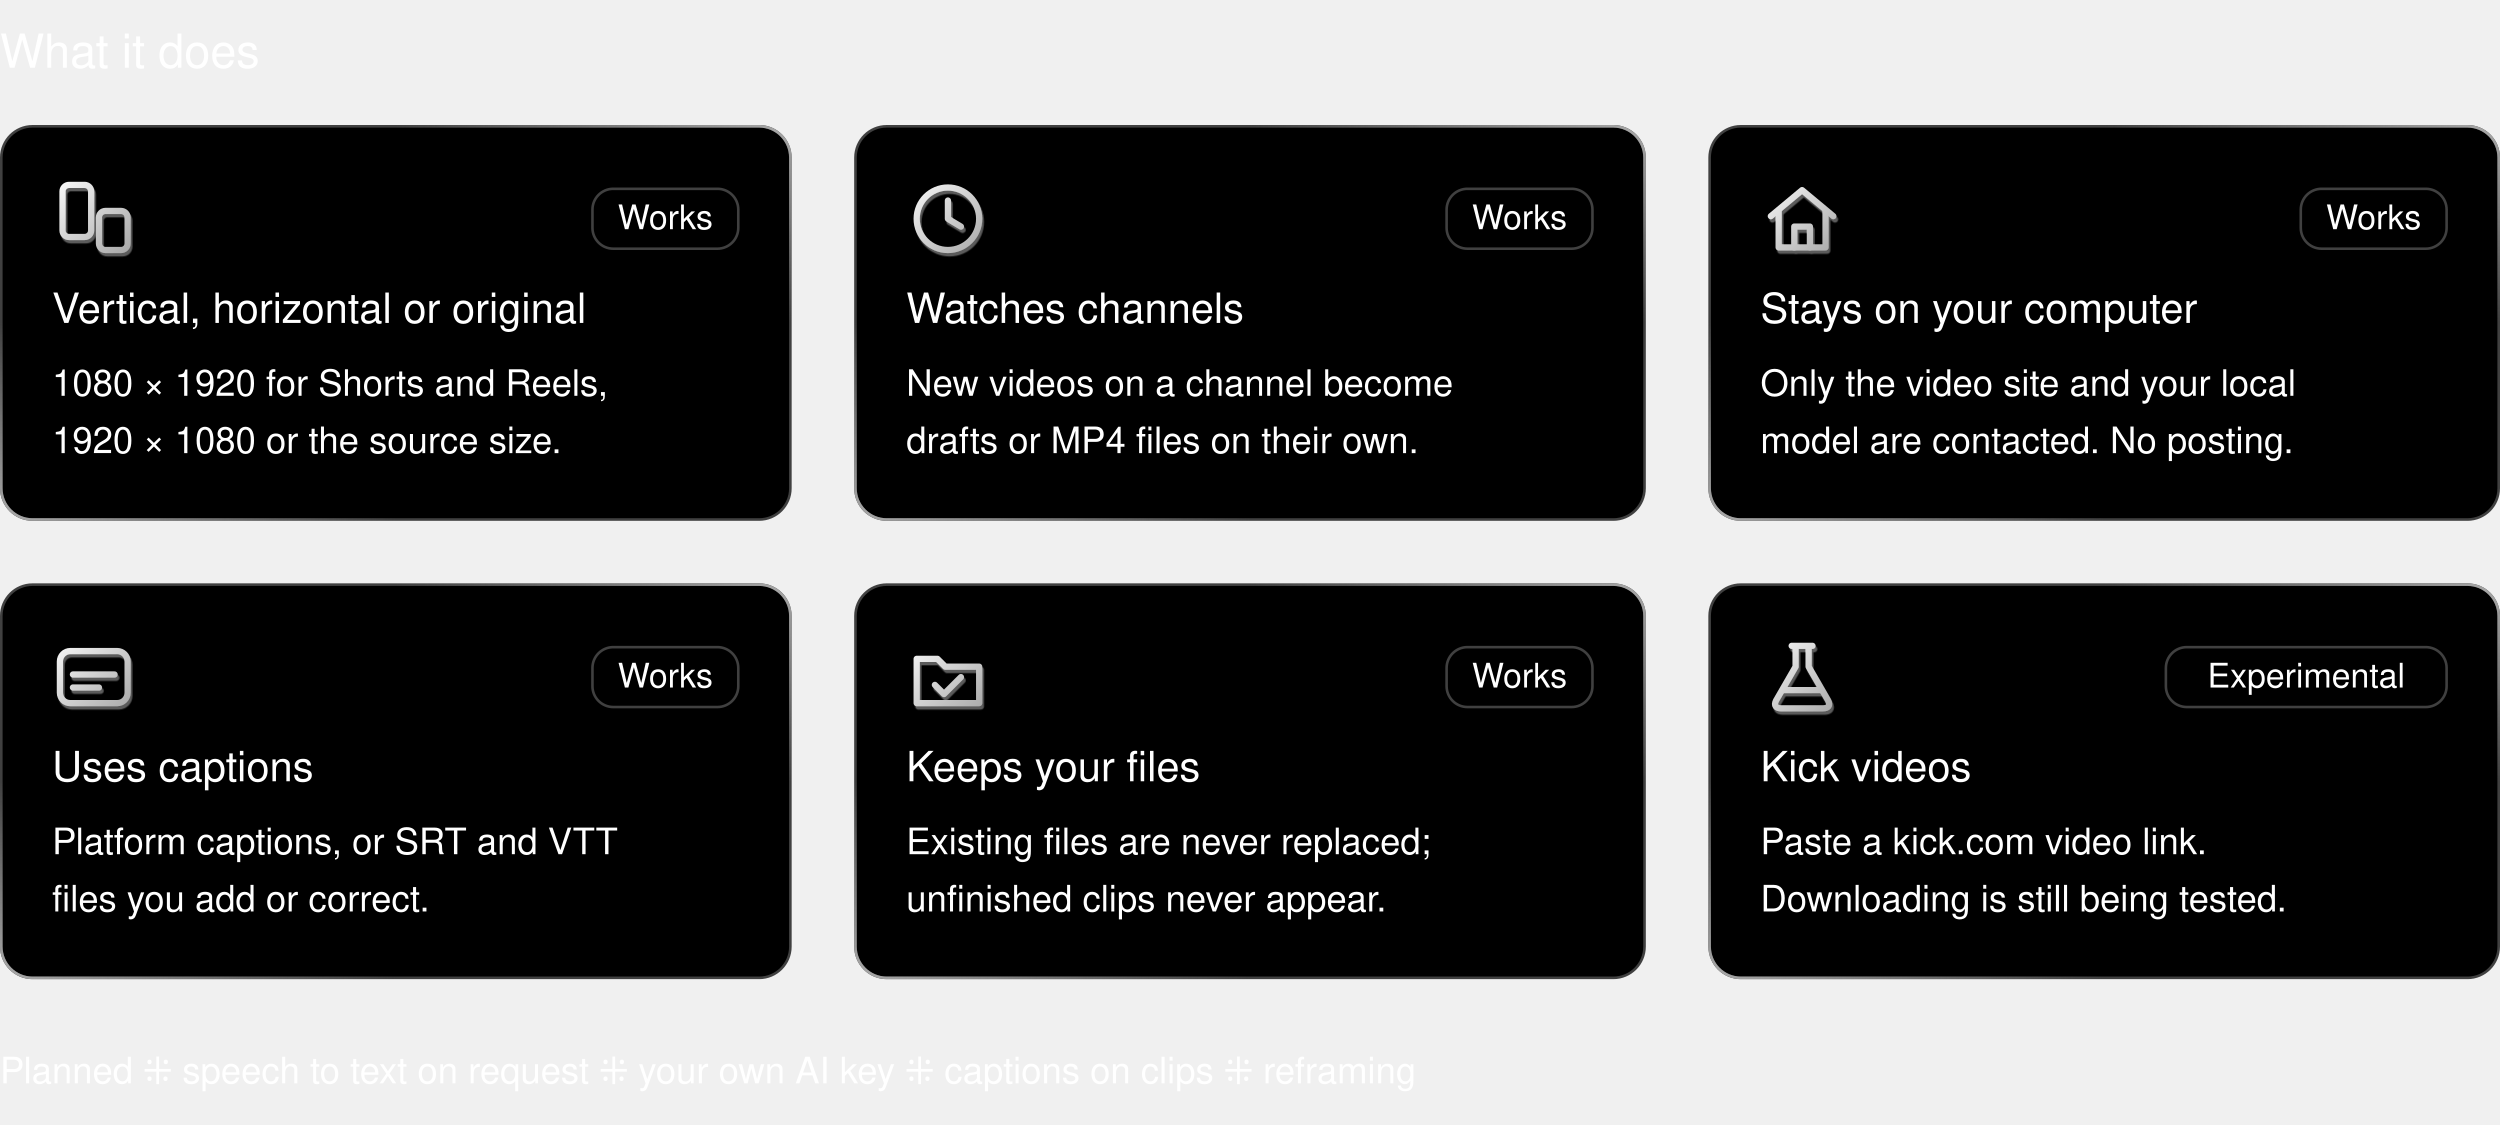
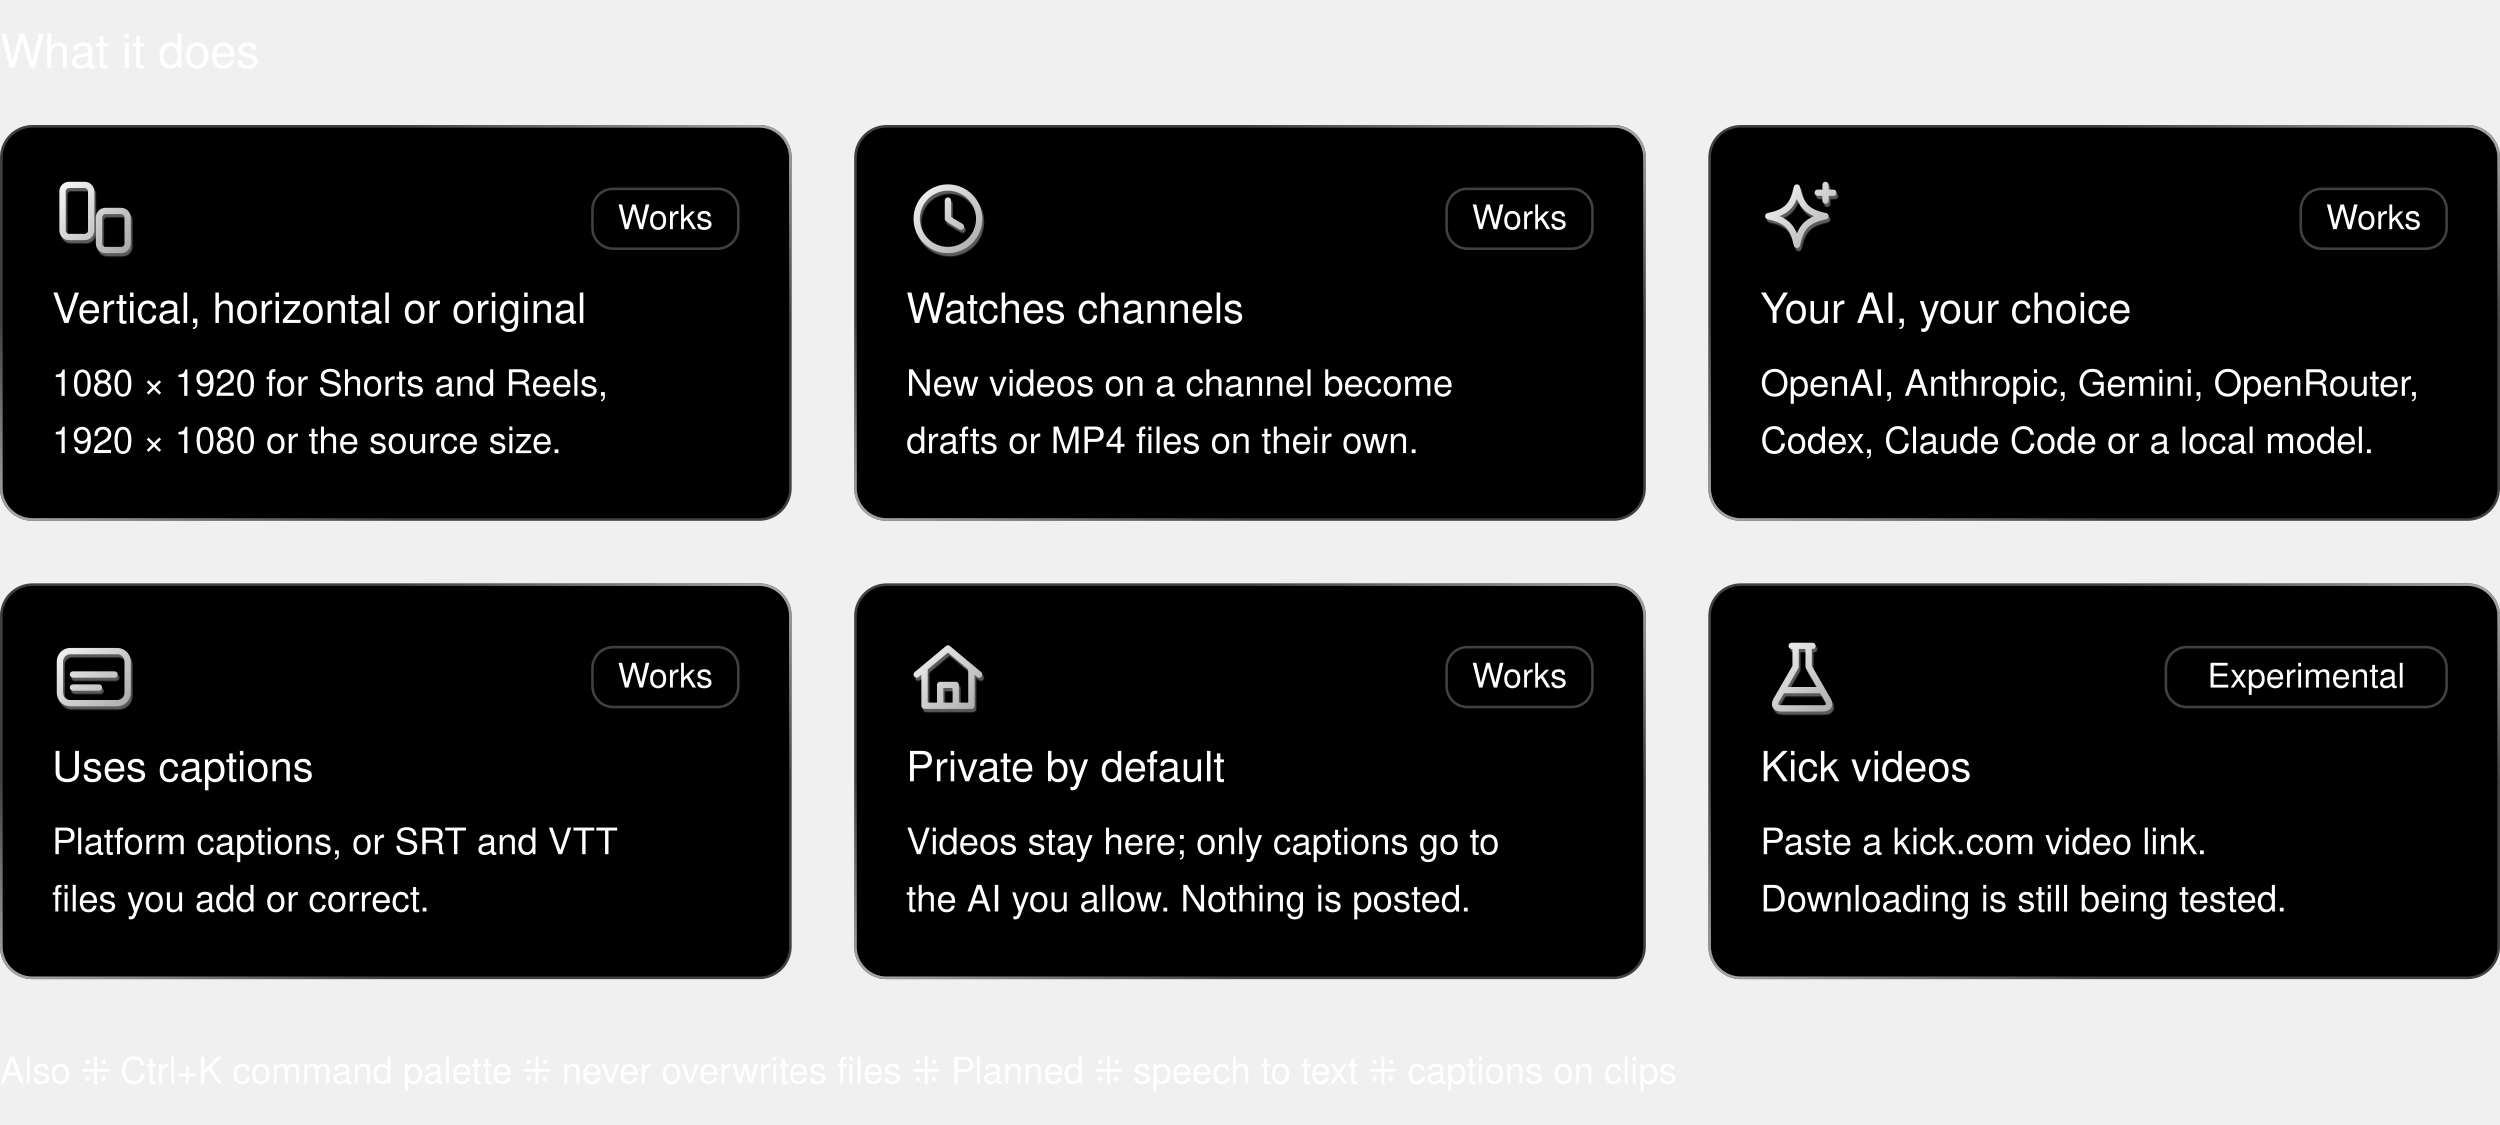
- <svg xmlns="http://www.w3.org/2000/svg" width="960" height="432" viewBox="0 0 960 432" role="img" aria-label="What it does, and what is planned">
+ <svg xmlns="http://www.w3.org/2000/svg" width="960" height="432" viewBox="0 0 960 432" role="img" aria-label="What it does">
  <defs>
    <radialGradient id="tr" cx="1" cy="0" r="0.5" gradientUnits="objectBoundingBox">
      <stop offset="0" stop-color="#a9a9a9" />
      <stop offset="1" stop-color="#a9a9a9" stop-opacity="0" />
    </radialGradient>
    <radialGradient id="bl" cx="0" cy="1" r="0.5" gradientUnits="objectBoundingBox">
      <stop offset="0" stop-color="#a9a9a9" />
      <stop offset="1" stop-color="#a9a9a9" stop-opacity="0" />
    </radialGradient>
    <linearGradient id="face" x1="0" y1="0" x2="1" y2="1">
      <stop offset="0" stop-color="#ffffff" />
      <stop offset="1" stop-color="#a0a0a0" />
    </linearGradient>
    <linearGradient id="iface" x1="0" y1="0" x2="32" y2="32" gradientUnits="userSpaceOnUse">
      <stop offset="0" stop-color="#ffffff" />
      <stop offset="1" stop-color="#a0a0a0" />
    </linearGradient>
    <filter id="idepth" x="-20%" y="-20%" width="150%" height="150%">
      <feDropShadow dx="0.64" dy="1.28" stdDeviation="0.16" flood-color="#606060" flood-opacity="0.95" />
    </filter>
  </defs>
  <text x="0" y="26" font-size="18" font-weight="400" fill="#ffffff" text-anchor="start" font-family="&quot;Helvetica Neue&quot;, Helvetica, Arial, sans-serif">What it does</text>
  <rect x="0.5" y="48.5" width="303.0" height="151" rx="12" fill="#000000" stroke="#404040" />
  <rect x="0.5" y="48.5" width="303.0" height="151" rx="12" fill="none" stroke="url(#tr)" />
  <rect x="0.5" y="48.5" width="303.0" height="151" rx="12" fill="none" stroke="url(#bl)" />
  <svg x="20.0" y="68" width="32" height="32" viewBox="0 0 32 32" aria-hidden="true">
    <g fill="none" stroke="url(#iface)" stroke-width="2.4" stroke-linecap="round" stroke-linejoin="round" filter="url(#idepth)">
      <rect x="4" y="3" width="11" height="20" rx="2.5" />
      <rect x="18" y="13" width="11" height="15" rx="2.5" />
    </g>
  </svg>
  <rect x="227.5" y="72.5" width="56.0" height="23" rx="8" fill="none" stroke="#404040" />
  <text x="255.5" y="88" font-size="13" font-weight="400" fill="#ffffff" text-anchor="middle" font-family="&quot;Helvetica Neue&quot;, Helvetica, Arial, sans-serif">Works</text>
  <text x="20.0" y="124" font-size="16" font-weight="500" fill="#ffffff" text-anchor="start" font-family="&quot;Helvetica Neue&quot;, Helvetica, Arial, sans-serif">Vertical, horizontal or original</text>
  <text x="20.0" y="152" font-size="14" font-weight="400" fill="#ffffff" text-anchor="start" font-family="&quot;Helvetica Neue&quot;, Helvetica, Arial, sans-serif">1080 × 1920 for Shorts and Reels,</text>
  <text x="20.0" y="174" font-size="14" font-weight="400" fill="#ffffff" text-anchor="start" font-family="&quot;Helvetica Neue&quot;, Helvetica, Arial, sans-serif">1920 × 1080 or the source size.</text>
  <rect x="328.5" y="48.5" width="303.0" height="151" rx="12" fill="#000000" stroke="#404040" />
  <rect x="328.5" y="48.5" width="303.0" height="151" rx="12" fill="none" stroke="url(#tr)" />
  <rect x="328.5" y="48.5" width="303.0" height="151" rx="12" fill="none" stroke="url(#bl)" />
  <svg x="348.0" y="68" width="32" height="32" viewBox="0 0 32 32" aria-hidden="true">
    <g fill="none" stroke="url(#iface)" stroke-width="2.4" stroke-linecap="round" stroke-linejoin="round" filter="url(#idepth)">
      <circle cx="16" cy="16" r="12" />
      <path d="M16 9 V16 L21 19" />
    </g>
  </svg>
  <rect x="555.5" y="72.5" width="56.0" height="23" rx="8" fill="none" stroke="#404040" />
  <text x="583.5" y="88" font-size="13" font-weight="400" fill="#ffffff" text-anchor="middle" font-family="&quot;Helvetica Neue&quot;, Helvetica, Arial, sans-serif">Works</text>
  <text x="348.0" y="124" font-size="16" font-weight="500" fill="#ffffff" text-anchor="start" font-family="&quot;Helvetica Neue&quot;, Helvetica, Arial, sans-serif">Watches channels</text>
  <text x="348.0" y="152" font-size="14" font-weight="400" fill="#ffffff" text-anchor="start" font-family="&quot;Helvetica Neue&quot;, Helvetica, Arial, sans-serif">New videos on a channel become</text>
  <text x="348.0" y="174" font-size="14" font-weight="400" fill="#ffffff" text-anchor="start" font-family="&quot;Helvetica Neue&quot;, Helvetica, Arial, sans-serif">drafts or MP4 files on their own.</text>
  <rect x="656.5" y="48.5" width="303.0" height="151" rx="12" fill="#000000" stroke="#404040" />
  <rect x="656.5" y="48.5" width="303.0" height="151" rx="12" fill="none" stroke="url(#tr)" />
  <rect x="656.5" y="48.5" width="303.0" height="151" rx="12" fill="none" stroke="url(#bl)" />
  <svg x="676.0" y="68" width="32" height="32" viewBox="0 0 32 32" aria-hidden="true">
    <g fill="none" stroke="url(#iface)" stroke-width="2.4" stroke-linecap="round" stroke-linejoin="round" filter="url(#idepth)">
-       <path d="M4 15 L16 5 L28 15" />
-       <path d="M7 13 V27 H25 V13" />
-       <path d="M13 27 V19 H19 V27" />
+       <path d="M14 4 C15.5 11 18 13.5 25 15 C18 16.5 15.5 19 14 26 C12.5 19 10 16.5 3 15 C10 13.5 12.5 11 14 4 Z" />
+       <path d="M25 3 V9 M22 6 H28" />
    </g>
  </svg>
  <rect x="883.5" y="72.5" width="56.0" height="23" rx="8" fill="none" stroke="#404040" />
  <text x="911.5" y="88" font-size="13" font-weight="400" fill="#ffffff" text-anchor="middle" font-family="&quot;Helvetica Neue&quot;, Helvetica, Arial, sans-serif">Works</text>
-   <text x="676.0" y="124" font-size="16" font-weight="500" fill="#ffffff" text-anchor="start" font-family="&quot;Helvetica Neue&quot;, Helvetica, Arial, sans-serif">Stays on your computer</text>
-   <text x="676.0" y="152" font-size="14" font-weight="400" fill="#ffffff" text-anchor="start" font-family="&quot;Helvetica Neue&quot;, Helvetica, Arial, sans-serif">Only the video site and your local</text>
-   <text x="676.0" y="174" font-size="14" font-weight="400" fill="#ffffff" text-anchor="start" font-family="&quot;Helvetica Neue&quot;, Helvetica, Arial, sans-serif">model are contacted. No posting.</text>
+   <text x="676.0" y="124" font-size="16" font-weight="500" fill="#ffffff" text-anchor="start" font-family="&quot;Helvetica Neue&quot;, Helvetica, Arial, sans-serif">Your AI, your choice</text>
+   <text x="676.0" y="152" font-size="14" font-weight="400" fill="#ffffff" text-anchor="start" font-family="&quot;Helvetica Neue&quot;, Helvetica, Arial, sans-serif">OpenAI, Anthropic, Gemini, OpenRouter,</text>
+   <text x="676.0" y="174" font-size="14" font-weight="400" fill="#ffffff" text-anchor="start" font-family="&quot;Helvetica Neue&quot;, Helvetica, Arial, sans-serif">Codex, Claude Code or a local model.</text>
  <rect x="0.5" y="224.5" width="303.0" height="151" rx="12" fill="#000000" stroke="#404040" />
  <rect x="0.5" y="224.5" width="303.0" height="151" rx="12" fill="none" stroke="url(#tr)" />
  <rect x="0.5" y="224.5" width="303.0" height="151" rx="12" fill="none" stroke="url(#bl)" />
  <svg x="20.0" y="244" width="32" height="32" viewBox="0 0 32 32" aria-hidden="true">
    <g fill="none" stroke="url(#iface)" stroke-width="2.4" stroke-linecap="round" stroke-linejoin="round" filter="url(#idepth)">
      <rect x="3" y="6" width="26" height="20" rx="4" />
      <path d="M8 15 H24 M8 20 H18" />
    </g>
  </svg>
  <rect x="227.5" y="248.5" width="56.0" height="23" rx="8" fill="none" stroke="#404040" />
  <text x="255.5" y="264" font-size="13" font-weight="400" fill="#ffffff" text-anchor="middle" font-family="&quot;Helvetica Neue&quot;, Helvetica, Arial, sans-serif">Works</text>
  <text x="20.0" y="300" font-size="16" font-weight="500" fill="#ffffff" text-anchor="start" font-family="&quot;Helvetica Neue&quot;, Helvetica, Arial, sans-serif">Uses captions</text>
  <text x="20.0" y="328" font-size="14" font-weight="400" fill="#ffffff" text-anchor="start" font-family="&quot;Helvetica Neue&quot;, Helvetica, Arial, sans-serif">Platform captions, or SRT and VTT</text>
  <text x="20.0" y="350" font-size="14" font-weight="400" fill="#ffffff" text-anchor="start" font-family="&quot;Helvetica Neue&quot;, Helvetica, Arial, sans-serif">files you add or correct.</text>
  <rect x="328.5" y="224.5" width="303.0" height="151" rx="12" fill="#000000" stroke="#404040" />
  <rect x="328.5" y="224.5" width="303.0" height="151" rx="12" fill="none" stroke="url(#tr)" />
  <rect x="328.5" y="224.5" width="303.0" height="151" rx="12" fill="none" stroke="url(#bl)" />
  <svg x="348.0" y="244" width="32" height="32" viewBox="0 0 32 32" aria-hidden="true">
    <g fill="none" stroke="url(#iface)" stroke-width="2.4" stroke-linecap="round" stroke-linejoin="round" filter="url(#idepth)">
-       <path d="M4 9 V26 H28 V12 H15 L12 9 Z" />
-       <path d="M11 19 L14.5 22.5 L21 16" />
+       <path d="M4 15 L16 5 L28 15" />
+       <path d="M7 13 V27 H25 V13" />
+       <path d="M13 27 V19 H19 V27" />
    </g>
  </svg>
  <rect x="555.5" y="248.5" width="56.0" height="23" rx="8" fill="none" stroke="#404040" />
  <text x="583.5" y="264" font-size="13" font-weight="400" fill="#ffffff" text-anchor="middle" font-family="&quot;Helvetica Neue&quot;, Helvetica, Arial, sans-serif">Works</text>
-   <text x="348.0" y="300" font-size="16" font-weight="500" fill="#ffffff" text-anchor="start" font-family="&quot;Helvetica Neue&quot;, Helvetica, Arial, sans-serif">Keeps your files</text>
-   <text x="348.0" y="328" font-size="14" font-weight="400" fill="#ffffff" text-anchor="start" font-family="&quot;Helvetica Neue&quot;, Helvetica, Arial, sans-serif">Existing files are never replaced;</text>
-   <text x="348.0" y="350" font-size="14" font-weight="400" fill="#ffffff" text-anchor="start" font-family="&quot;Helvetica Neue&quot;, Helvetica, Arial, sans-serif">unfinished clips never appear.</text>
+   <text x="348.0" y="300" font-size="16" font-weight="500" fill="#ffffff" text-anchor="start" font-family="&quot;Helvetica Neue&quot;, Helvetica, Arial, sans-serif">Private by default</text>
+   <text x="348.0" y="328" font-size="14" font-weight="400" fill="#ffffff" text-anchor="start" font-family="&quot;Helvetica Neue&quot;, Helvetica, Arial, sans-serif">Videos stay here; only captions go to</text>
+   <text x="348.0" y="350" font-size="14" font-weight="400" fill="#ffffff" text-anchor="start" font-family="&quot;Helvetica Neue&quot;, Helvetica, Arial, sans-serif">the AI you allow. Nothing is posted.</text>
  <rect x="656.5" y="224.5" width="303.0" height="151" rx="12" fill="#000000" stroke="#404040" />
  <rect x="656.5" y="224.5" width="303.0" height="151" rx="12" fill="none" stroke="url(#tr)" />
  <rect x="656.5" y="224.5" width="303.0" height="151" rx="12" fill="none" stroke="url(#bl)" />
  <svg x="676.0" y="244" width="32" height="32" viewBox="0 0 32 32" aria-hidden="true">
    <g fill="none" stroke="url(#iface)" stroke-width="2.4" stroke-linecap="round" stroke-linejoin="round" filter="url(#idepth)">
      <path d="M12 4 H20 M13.5 4 V12 L6 25 C5 27 6 28 8 28 H24 C26 28 27 27 26 25 L18.5 12 V4" />
      <path d="M9 21 H23" />
    </g>
  </svg>
  <rect x="831.7" y="248.5" width="107.8" height="23" rx="8" fill="none" stroke="#404040" />
  <text x="885.6" y="264" font-size="13" font-weight="400" fill="#ffffff" text-anchor="middle" font-family="&quot;Helvetica Neue&quot;, Helvetica, Arial, sans-serif">Experimental</text>
  <text x="676.0" y="300" font-size="16" font-weight="500" fill="#ffffff" text-anchor="start" font-family="&quot;Helvetica Neue&quot;, Helvetica, Arial, sans-serif">Kick videos</text>
  <text x="676.0" y="328" font-size="14" font-weight="400" fill="#ffffff" text-anchor="start" font-family="&quot;Helvetica Neue&quot;, Helvetica, Arial, sans-serif">Paste a kick.com video link.</text>
  <text x="676.0" y="350" font-size="14" font-weight="400" fill="#ffffff" text-anchor="start" font-family="&quot;Helvetica Neue&quot;, Helvetica, Arial, sans-serif">Downloading is still being tested.</text>
-   <text x="0" y="416" font-size="14" font-weight="400" fill="#ffffff" text-anchor="start" font-family="&quot;Helvetica Neue&quot;, Helvetica, Arial, sans-serif">Planned ⁜ speech to text on request ⁜ your own AI key ⁜ captions on clips ⁜ reframing</text>
+   <text x="0" y="416" font-size="14" font-weight="400" fill="#ffffff" text-anchor="start" font-family="&quot;Helvetica Neue&quot;, Helvetica, Arial, sans-serif">Also ⁜ Ctrl+K command palette ⁜ never overwrites files ⁜ Planned ⁜ speech to text ⁜ captions on clips</text>
</svg>
